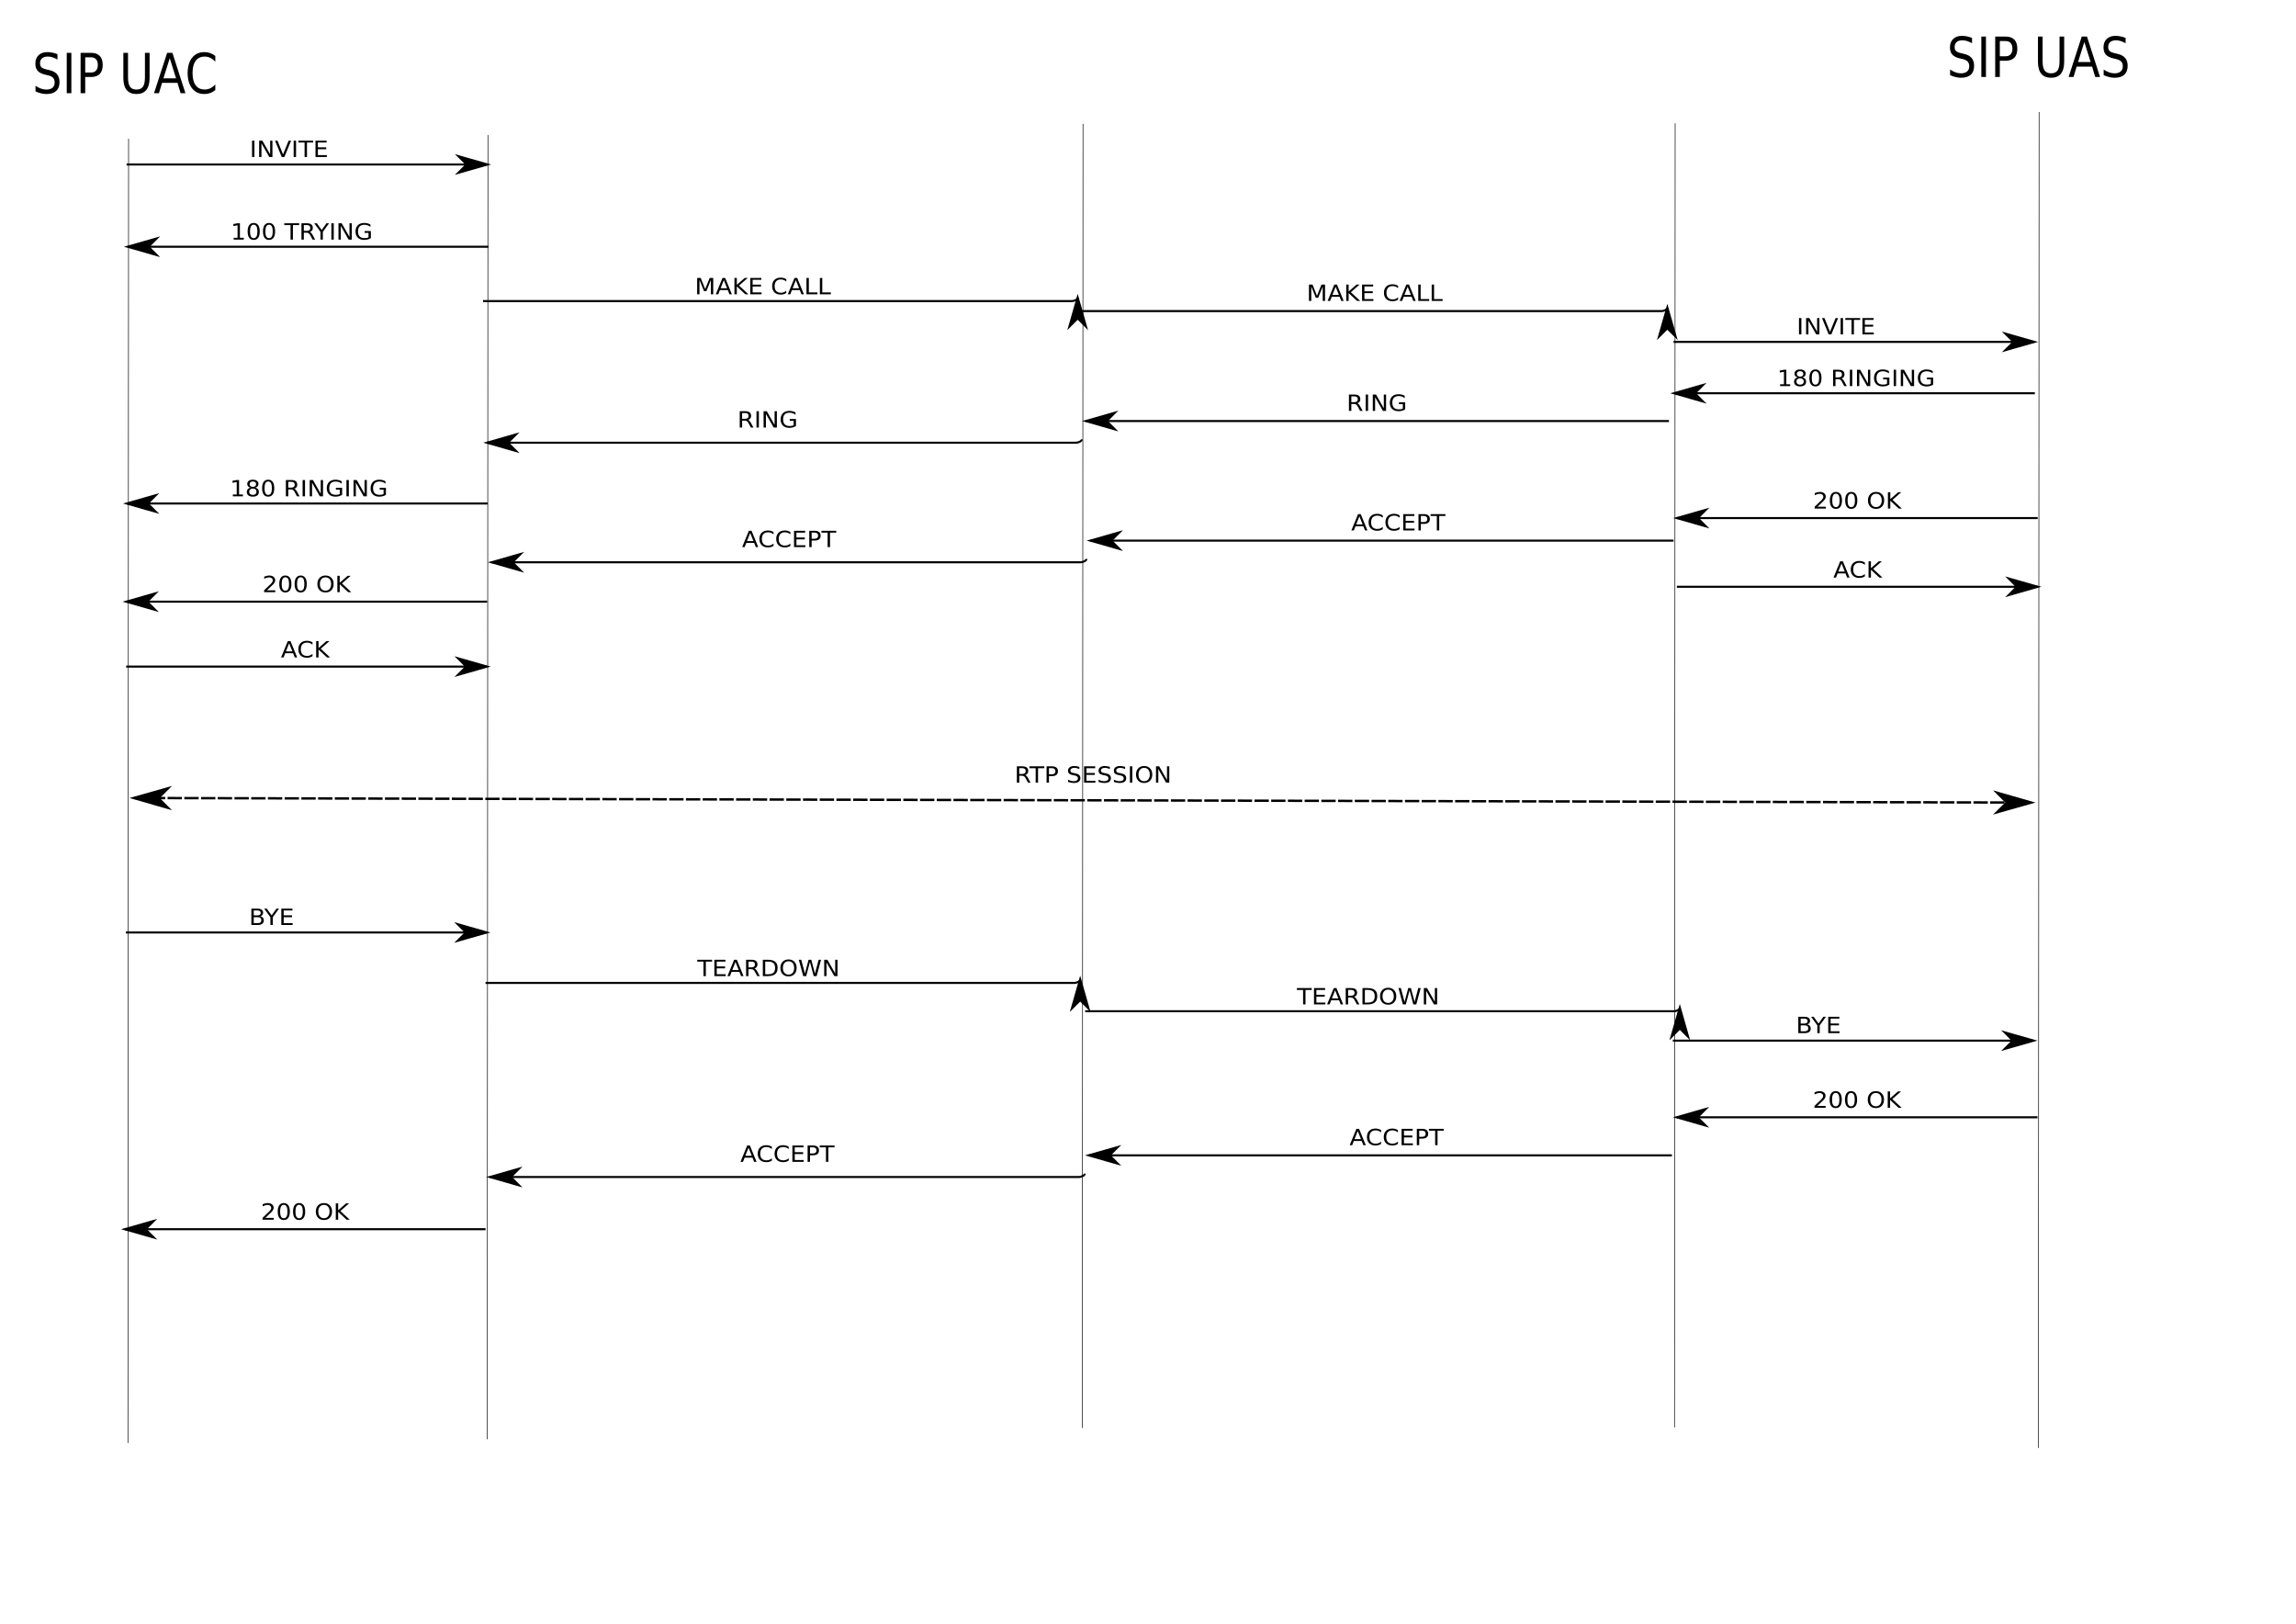
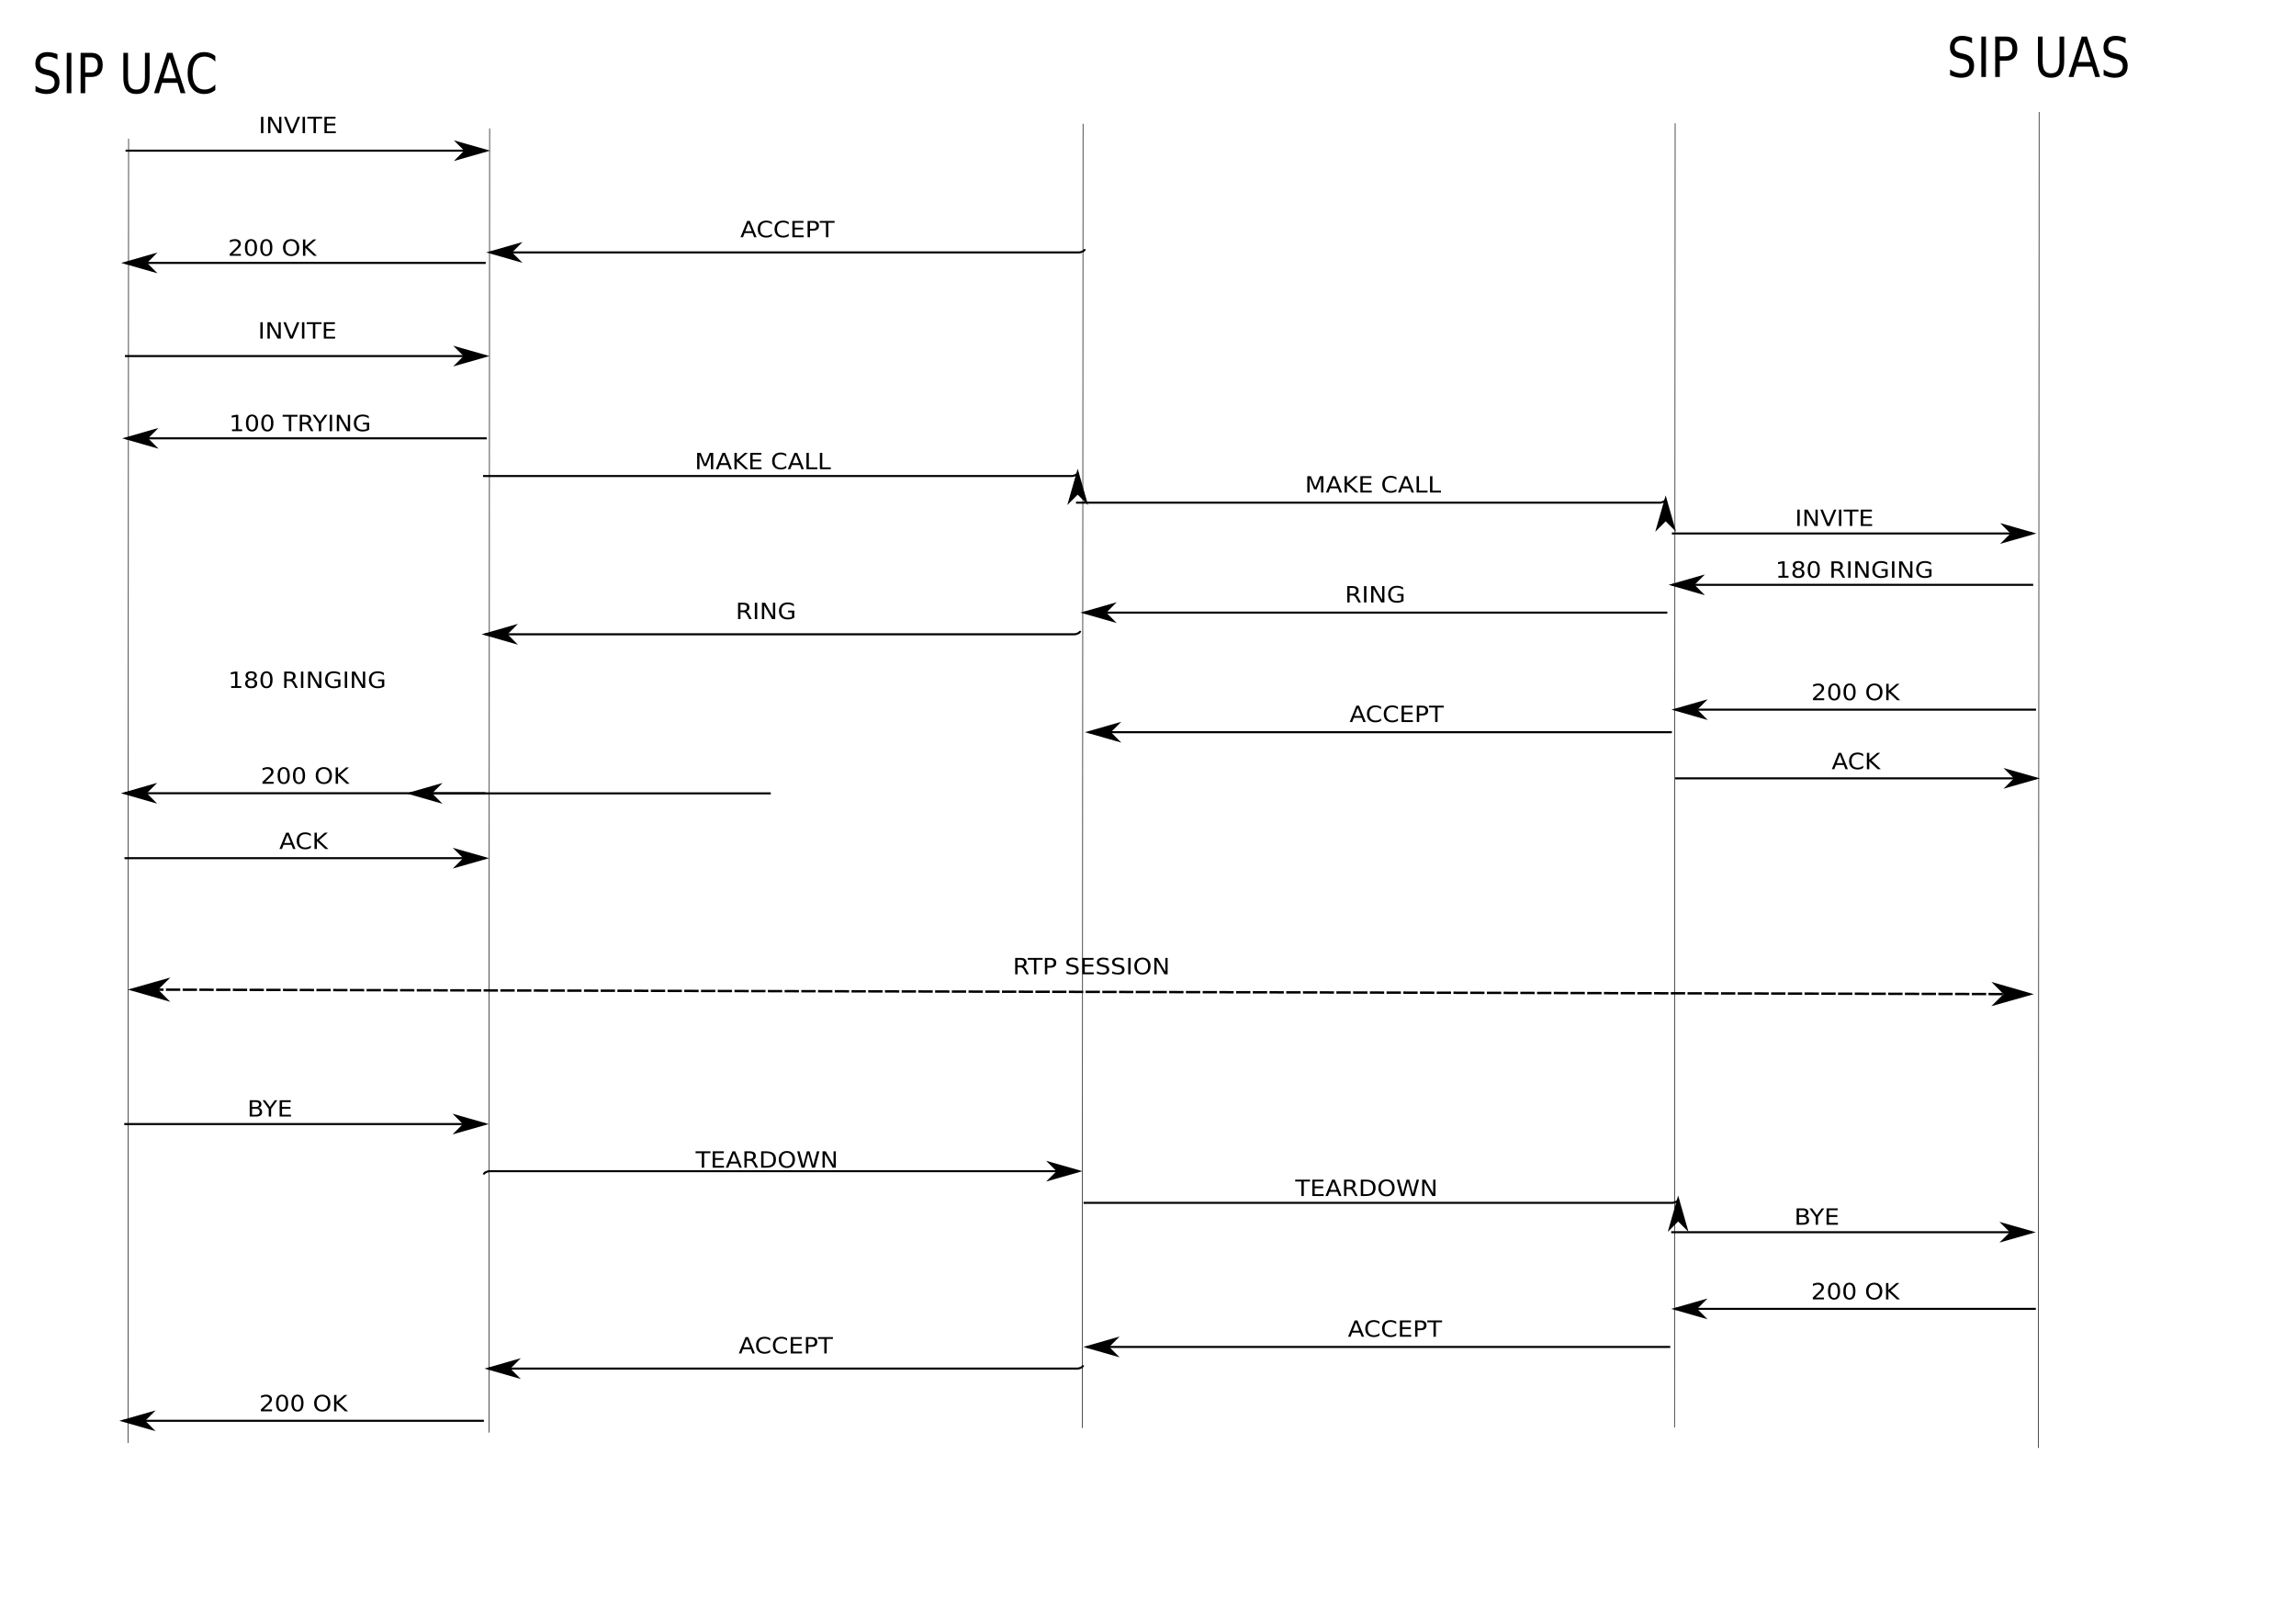
<svg xmlns="http://www.w3.org/2000/svg" width="297mm" height="210mm" id="svg2847" version="1.1">
  <defs id="defs2849">
    <marker orient="auto" refY="0.0" refX="0.0" id="Arrow1Lstart" style="overflow:visible">
      <path id="path3729" d="M 0.0,0.0 L 5.0,-5.0 L -12.5,0.0 L 5.0,5.0 L 0.0,0.0 z " style="fill-rule:evenodd;stroke:#000000;stroke-width:1.0pt;marker-start:none" transform="scale(0.8) translate(12.5,0)" />
    </marker>
    <marker orient="auto" refY="0.0" refX="0.0" id="Arrow1Lend" style="overflow:visible;">
      <path id="path3732" d="M 0.0,0.0 L 5.0,-5.0 L -12.5,0.0 L 5.0,5.0 L 0.0,0.0 z " style="fill-rule:evenodd;stroke:#000000;stroke-width:1.0pt;marker-start:none;" transform="scale(0.8) rotate(180) translate(12.5,0)" />
    </marker>
    <marker orient="auto" refY="0" refX="0" id="Arrow1Lend-0" style="overflow:visible">
      <path id="path3732-6" d="M 0,0 5,-5 -12.5,0 5,5 0,0 z" style="fill-rule:evenodd;stroke:#000000;stroke-width:1pt;marker-start:none" transform="matrix(-0.8,0,0,-0.8,-10,0)" />
    </marker>
    <marker orient="auto" refY="0" refX="0" id="Arrow1Lend-1" style="overflow:visible">
      <path id="path3732-1" d="M 0,0 5,-5 -12.5,0 5,5 0,0 z" style="fill-rule:evenodd;stroke:#000000;stroke-width:1pt;marker-start:none" transform="matrix(-0.8,0,0,-0.8,-10,0)" />
    </marker>
    <marker orient="auto" refY="0" refX="0" id="Arrow1Lstart-9" style="overflow:visible">
      <path id="path3729-3" d="M 0,0 5,-5 -12.5,0 5,5 0,0 z" style="fill-rule:evenodd;stroke:#000000;stroke-width:1pt;marker-start:none" transform="matrix(0.8,0,0,0.8,10,0)" />
    </marker>
    <marker orient="auto" refY="0" refX="0" id="Arrow1Lstart-0" style="overflow:visible">
      <path id="path3729-1" d="M 0,0 5,-5 -12.5,0 5,5 0,0 z" style="fill-rule:evenodd;stroke:#000000;stroke-width:1pt;marker-start:none" transform="matrix(0.8,0,0,0.8,10,0)" />
    </marker>
    <marker orient="auto" refY="0" refX="0" id="marker4693" style="overflow:visible">
      <path id="path4695" d="M 0,0 5,-5 -12.5,0 5,5 0,0 z" style="fill-rule:evenodd;stroke:#000000;stroke-width:1pt;marker-start:none" transform="matrix(0.8,0,0,0.8,10,0)" />
    </marker>
    <marker orient="auto" refY="0" refX="0" id="Arrow1Lend-9" style="overflow:visible">
      <path id="path3732-4" d="M 0,0 5,-5 -12.5,0 5,5 0,0 z" style="fill-rule:evenodd;stroke:#000000;stroke-width:1pt;marker-start:none" transform="matrix(-0.8,0,0,-0.8,-10,0)" />
    </marker>
    <marker orient="auto" refY="0" refX="0" id="Arrow1Lend-7" style="overflow:visible">
      <path id="path3732-8" d="M 0,0 5,-5 -12.5,0 5,5 0,0 z" style="fill-rule:evenodd;stroke:#000000;stroke-width:1pt;marker-start:none" transform="matrix(-0.8,0,0,-0.8,-10,0)" />
    </marker>
    <marker orient="auto" refY="0" refX="0" id="Arrow1Lstart-1" style="overflow:visible">
      <path id="path3729-5" d="M 0,0 5,-5 -12.5,0 5,5 0,0 z" style="fill-rule:evenodd;stroke:#000000;stroke-width:1pt;marker-start:none" transform="matrix(0.8,0,0,0.8,10,0)" />
    </marker>
    <marker orient="auto" refY="0" refX="0" id="Arrow1Lstart-3" style="overflow:visible">
      <path id="path3729-0" d="M 0,0 5,-5 -12.5,0 5,5 0,0 z" style="fill-rule:evenodd;stroke:#000000;stroke-width:1pt;marker-start:none" transform="matrix(0.8,0,0,0.8,10,0)" />
    </marker>
    <marker orient="auto" refY="0" refX="0" id="Arrow1Lend-03" style="overflow:visible">
      <path id="path3732-47" d="M 0,0 5,-5 -12.5,0 5,5 0,0 z" style="fill-rule:evenodd;stroke:#000000;stroke-width:1pt;marker-start:none" transform="matrix(-0.8,0,0,-0.8,-10,0)" />
    </marker>
    <marker orient="auto" refY="0" refX="0" id="Arrow1Lstart-98" style="overflow:visible">
      <path id="path3729-32" d="M 0,0 5,-5 -12.5,0 5,5 0,0 z" style="fill-rule:evenodd;stroke:#000000;stroke-width:1pt;marker-start:none" transform="matrix(0.8,0,0,0.8,10,0)" />
    </marker>
    <marker orient="auto" refY="0" refX="0" id="Arrow1Lend-03-8" style="overflow:visible">
      <path id="path3732-47-7" d="M 0,0 5,-5 -12.5,0 5,5 0,0 z" style="fill-rule:evenodd;stroke:#000000;stroke-width:1pt;marker-start:none" transform="matrix(-0.8,0,0,-0.8,-10,0)" />
    </marker>
    <marker orient="auto" refY="0" refX="0" id="Arrow1Lstart-98-4" style="overflow:visible">
      <path id="path3729-32-1" d="M 0,0 5,-5 -12.5,0 5,5 0,0 z" style="fill-rule:evenodd;stroke:#000000;stroke-width:1pt;marker-start:none" transform="matrix(0.8,0,0,0.8,10,0)" />
    </marker>
    <marker orient="auto" refY="0" refX="0" id="Arrow1Lend-03-0" style="overflow:visible">
      <path id="path3732-47-1" d="M 0,0 5,-5 -12.5,0 5,5 0,0 z" style="fill-rule:evenodd;stroke:#000000;stroke-width:1pt;marker-start:none" transform="matrix(-0.8,0,0,-0.8,-10,0)" />
    </marker>
    <marker orient="auto" refY="0" refX="0" id="Arrow1Lend-4" style="overflow:visible">
      <path id="path3732-9" d="M 0,0 5,-5 -12.5,0 5,5 0,0 z" style="fill-rule:evenodd;stroke:#000000;stroke-width:1pt;marker-start:none" transform="matrix(-0.8,0,0,-0.8,-10,0)" />
    </marker>
    <marker orient="auto" refY="0" refX="0" id="Arrow1Lend-03-7" style="overflow:visible">
      <path id="path3732-47-8" d="M 0,0 5,-5 -12.5,0 5,5 0,0 z" style="fill-rule:evenodd;stroke:#000000;stroke-width:1pt;marker-start:none" transform="matrix(-0.8,0,0,-0.8,-10,0)" />
    </marker>
    <marker orient="auto" refY="0" refX="0" id="Arrow1Lend-03-1" style="overflow:visible">
      <path id="path3732-47-5" d="M 0,0 5,-5 -12.5,0 5,5 0,0 z" style="fill-rule:evenodd;stroke:#000000;stroke-width:1pt;marker-start:none" transform="matrix(-0.8,0,0,-0.8,-10,0)" />
    </marker>
    <marker orient="auto" refY="0" refX="0" id="Arrow1Lstart-98-7" style="overflow:visible">
      <path id="path3729-32-6" d="M 0,0 5,-5 -12.5,0 5,5 0,0 z" style="fill-rule:evenodd;stroke:#000000;stroke-width:1pt;marker-start:none" transform="matrix(0.8,0,0,0.8,10,0)" />
    </marker>
    <marker orient="auto" refY="0" refX="0" id="Arrow1Lend-03-6" style="overflow:visible">
      <path id="path3732-47-6" d="M 0,0 5,-5 -12.5,0 5,5 0,0 z" style="fill-rule:evenodd;stroke:#000000;stroke-width:1pt;marker-start:none" transform="matrix(-0.8,0,0,-0.8,-10,0)" />
    </marker>
+     <marker orient="auto" refY="0" refX="0" id="Arrow1Lstart-05" style="overflow:visible">
+       <path id="path3729-2" d="M 0,0 5,-5 -12.5,0 5,5 0,0 z" style="fill-rule:evenodd;stroke:#000000;stroke-width:1pt;marker-start:none" transform="matrix(0.8,0,0,0.8,10,0)" />
+     </marker>
+     <marker orient="auto" refY="0" refX="0" id="Arrow1Lend-3" style="overflow:visible">
+       <path id="path3732-3" d="M 0,0 5,-5 -12.5,0 5,5 0,0 z" style="fill-rule:evenodd;stroke:#000000;stroke-width:1pt;marker-start:none" transform="matrix(-0.8,0,0,-0.8,-10,0)" />
+     </marker>
  </defs>
  <g id="layer1">
    <path style="fill:none;stroke:#000000;stroke-width:0.307px;stroke-linecap:butt;stroke-linejoin:miter;stroke-opacity:1;display:inline" d="M 62.865,67.844 62.544,705.353" id="path2858" />
    <path style="fill:none;stroke:#000000;stroke-width:0.31px;stroke-linecap:butt;stroke-linejoin:miter;stroke-opacity:1" d="m 996.914,54.792 -0.319,653.002" id="path2858-2" />
    <text xml:space="preserve" style="font-size:24.947px;font-style:normal;font-weight:normal;fill:#000000;fill-opacity:1;stroke:none;font-family:Bitstream Vera Sans" x="17.129" y="41.982" id="text2882" transform="scale(0.9212335,1.085501)">
      <tspan id="tspan2884" x="17.129" y="41.982">SIP UAC</tspan>
    </text>
    <text xml:space="preserve" style="font-size:24.947px;font-style:normal;font-weight:normal;fill:#000000;fill-opacity:1;stroke:none;font-family:Bitstream Vera Sans" x="1033.211" y="34.66" id="text2882-2" transform="scale(0.9212335,1.085501)">
      <tspan id="tspan2884-3" x="1033.211" y="34.66">SIP UAS</tspan>
    </text>
-     <path style="fill:none;stroke:#000000;stroke-width:0.307px;stroke-linecap:butt;stroke-linejoin:miter;stroke-opacity:1" d="M 238.553,66.024 238.231,703.533" id="path2858-4" />
+     <path style="fill:none;stroke:#000000;stroke-width:0.307px;stroke-linecap:butt;stroke-linejoin:miter;stroke-opacity:1" d="M 239.367,62.767 239.046,700.275" id="path2858-4" />
    <path style="fill:none;stroke:#000000;stroke-width:0.307px;stroke-linecap:butt;stroke-linejoin:miter;stroke-opacity:1" d="M 818.986,60.266 818.665,697.775" id="path2858-1" />
-     <path style="fill:none;stroke:#000000;stroke-width:0.999;stroke-linecap:butt;stroke-linejoin:miter;stroke-miterlimit:4;stroke-opacity:1;stroke-dasharray:none;marker-end:url(#Arrow1Lend)" d="m 61.89,80.406 176.305,0" id="path2952" />
-     <text xml:space="preserve" style="font-size:11.363px;font-style:normal;font-weight:normal;fill:#000000;fill-opacity:1;stroke:none;font-family:Bitstream Vera Sans" x="117.707" y="79.586" id="text4174" transform="scale(1.037073,0.9642526)">
-       <tspan id="tspan4176" x="117.707" y="79.586">INVITE</tspan>
+     <path style="fill:none;stroke:#000000;stroke-width:0.999;stroke-linecap:butt;stroke-linejoin:miter;stroke-miterlimit:4;stroke-opacity:1;stroke-dasharray:none;marker-end:url(#Arrow1Lend)" d="m 61.076,174.055 176.305,0" id="path2952" />
+     <text xml:space="preserve" style="font-size:11.363px;font-style:normal;font-weight:normal;fill:#000000;fill-opacity:1;stroke:none;font-family:Bitstream Vera Sans" x="121.633" y="171.64" id="text4174" transform="scale(1.037073,0.9642526)">
+       <tspan id="tspan4176" x="121.633" y="171.64">INVITE</tspan>
    </text>
-     <path style="fill:none;stroke:#000000;stroke-width:0.999;stroke-linecap:butt;stroke-linejoin:miter;stroke-miterlimit:4;stroke-opacity:1;stroke-dasharray:none;marker-end:url(#Arrow1Lend)" d="m 818.199,167.123 176.305,0" id="path2952-0" />
-     <text xml:space="preserve" style="font-size:11.363px;font-style:normal;font-weight:normal;fill:#000000;fill-opacity:1;stroke:none;font-family:Bitstream Vera Sans" x="846.979" y="169.518" id="text4174-8" transform="scale(1.037073,0.9642526)">
-       <tspan id="tspan4176-3" x="846.979" y="169.518">INVITE</tspan>
+     <path style="fill:none;stroke:#000000;stroke-width:0.999;stroke-linecap:butt;stroke-linejoin:miter;stroke-miterlimit:4;stroke-opacity:1;stroke-dasharray:none;marker-end:url(#Arrow1Lend)" d="m 817.384,260.772 176.305,0" id="path2952-0" />
+     <text xml:space="preserve" style="font-size:11.363px;font-style:normal;font-weight:normal;fill:#000000;fill-opacity:1;stroke:none;font-family:Bitstream Vera Sans" x="846.194" y="266.639" id="text4174-8" transform="scale(1.037073,0.9642526)">
+       <tspan id="tspan4176-3" x="846.194" y="266.639">INVITE</tspan>
    </text>
-     <path style="fill:none;stroke:#000000;stroke-width:0.999;stroke-linecap:butt;stroke-linejoin:miter;stroke-miterlimit:4;stroke-opacity:1;stroke-dasharray:none;marker-start:url(#Arrow1Lstart);marker-end:none" d="m 818.536,192.231 176.305,0" id="path2952-0-2" />
-     <text xml:space="preserve" style="font-size:11.363px;font-style:normal;font-weight:normal;fill:#000000;fill-opacity:1;stroke:none;font-family:Bitstream Vera Sans" x="837.768" y="195.736" id="text4174-8-1" transform="scale(1.037073,0.9642526)">
-       <tspan id="tspan4176-3-5" x="837.768" y="195.736">180 RINGING</tspan>
+     <path style="fill:none;stroke:#000000;stroke-width:0.999;stroke-linecap:butt;stroke-linejoin:miter;stroke-miterlimit:4;stroke-opacity:1;stroke-dasharray:none;marker-start:url(#Arrow1Lstart);marker-end:none" d="m 817.722,285.88 176.305,0" id="path2952-0-2" />
+     <text xml:space="preserve" style="font-size:11.363px;font-style:normal;font-weight:normal;fill:#000000;fill-opacity:1;stroke:none;font-family:Bitstream Vera Sans" x="836.982" y="292.857" id="text4174-8-1" transform="scale(1.037073,0.9642526)">
+       <tspan id="tspan4176-3-5" x="836.982" y="292.857">180 RINGING</tspan>
    </text>
-     <path style="fill:none;stroke:#000000;stroke-width:0.999;stroke-linecap:butt;stroke-linejoin:miter;stroke-miterlimit:4;stroke-opacity:1;stroke-dasharray:none;marker-start:url(#Arrow1Lstart);marker-end:none" d="m 819.926,253.245 176.305,0" id="path2952-0-2-7" />
-     <text xml:space="preserve" style="font-size:11.363px;font-style:normal;font-weight:normal;fill:#000000;fill-opacity:1;stroke:none;font-family:Bitstream Vera Sans" x="854.655" y="257.817" id="text4174-8-1-1" transform="scale(1.037073,0.9642526)">
-       <tspan id="tspan4176-3-5-7" x="854.655" y="257.817">200 OK</tspan>
+     <path style="fill:none;stroke:#000000;stroke-width:0.999;stroke-linecap:butt;stroke-linejoin:miter;stroke-miterlimit:4;stroke-opacity:1;stroke-dasharray:none;marker-start:url(#Arrow1Lstart);marker-end:none" d="m 819.112,346.894 176.305,0" id="path2952-0-2-7" />
+     <text xml:space="preserve" style="font-size:11.363px;font-style:normal;font-weight:normal;fill:#000000;fill-opacity:1;stroke:none;font-family:Bitstream Vera Sans" x="853.87" y="354.938" id="text4174-8-1-1" transform="scale(1.037073,0.9642526)">
+       <tspan id="tspan4176-3-5-7" x="853.87" y="354.938">200 OK</tspan>
    </text>
-     <path style="fill:none;stroke:#000000;stroke-width:0.999;stroke-linecap:butt;stroke-linejoin:miter;stroke-miterlimit:4;stroke-opacity:1;stroke-dasharray:none;marker-start:url(#Arrow1Lstart);marker-end:none" d="m 62.089,246.121 176.305,0" id="path2952-0-2-9" />
-     <text xml:space="preserve" style="font-size:11.363px;font-style:normal;font-weight:normal;fill:#000000;fill-opacity:1;stroke:none;font-family:Bitstream Vera Sans" x="108.361" y="251.624" id="text4174-8-1-0" transform="scale(1.037073,0.9642526)">
-       <tspan id="tspan4176-3-5-5" x="108.361" y="251.624">180 RINGING</tspan>
+     <path style="fill:none;stroke:#000000;stroke-width:0.999;stroke-linecap:butt;stroke-linejoin:miter;stroke-miterlimit:4;stroke-opacity:1;stroke-dasharray:none;marker-start:url(#Arrow1Lstart);marker-end:none" d="m 200.527,387.816 176.305,0" id="path2952-0-2-9" />
+     <text xml:space="preserve" style="font-size:11.363px;font-style:normal;font-weight:normal;fill:#000000;fill-opacity:1;stroke:none;font-family:Bitstream Vera Sans" x="107.576" y="348.745" id="text4174-8-1-0" transform="scale(1.037073,0.9642526)">
+       <tspan id="tspan4176-3-5-5" x="107.576" y="348.745">180 RINGING</tspan>
    </text>
-     <path style="fill:none;stroke:#000000;stroke-width:0.999;stroke-linecap:butt;stroke-linejoin:miter;stroke-miterlimit:4;stroke-opacity:1;stroke-dasharray:none;marker-start:url(#Arrow1Lstart);marker-end:none" d="m 61.85,294.105 176.305,0" id="path2952-0-2-7-2" />
-     <text xml:space="preserve" style="font-size:11.363px;font-style:normal;font-weight:normal;fill:#000000;fill-opacity:1;stroke:none;font-family:Bitstream Vera Sans" x="123.678" y="300.192" id="text4174-8-1-1-1" transform="scale(1.037073,0.9642526)">
-       <tspan id="tspan4176-3-5-7-8" x="123.678" y="300.192">200 OK</tspan>
+     <path style="fill:none;stroke:#000000;stroke-width:0.999;stroke-linecap:butt;stroke-linejoin:miter;stroke-miterlimit:4;stroke-opacity:1;stroke-dasharray:none;marker-start:url(#Arrow1Lstart);marker-end:none" d="m 61.036,387.754 176.305,0" id="path2952-0-2-7-2" />
+     <text xml:space="preserve" style="font-size:11.363px;font-style:normal;font-weight:normal;fill:#000000;fill-opacity:1;stroke:none;font-family:Bitstream Vera Sans" x="122.893" y="397.314" id="text4174-8-1-1-1" transform="scale(1.037073,0.9642526)">
+       <tspan id="tspan4176-3-5-7-8" x="122.893" y="397.314">200 OK</tspan>
    </text>
-     <path style="fill:none;stroke:#000000;stroke-width:1.168;stroke-linecap:butt;stroke-linejoin:miter;stroke-miterlimit:4;stroke-opacity:1;stroke-dasharray:7.007, 1.168;stroke-dashoffset:0;marker-start:url(#marker4693);marker-end:url(#Arrow1Lend-1)" d="m 65.586,390.081 927.31,2.231" id="path5151" />
-     <text xml:space="preserve" style="font-size:11.363px;font-style:normal;font-weight:normal;fill:#000000;fill-opacity:1;stroke:none;font-family:Bitstream Vera Sans" x="478.264" y="396.772" id="text4174-8-4" transform="scale(1.037073,0.9642526)">
-       <tspan id="tspan4176-3-4" x="478.264" y="396.772">RTP SESSION</tspan>
+     <path style="fill:none;stroke:#000000;stroke-width:1.168;stroke-linecap:butt;stroke-linejoin:miter;stroke-miterlimit:4;stroke-opacity:1;stroke-dasharray:7.007, 1.168;stroke-dashoffset:0;marker-start:url(#marker4693);marker-end:url(#Arrow1Lend-1)" d="m 64.771,483.73 927.31,2.231" id="path5151" />
+     <text xml:space="preserve" style="font-size:11.363px;font-style:normal;font-weight:normal;fill:#000000;fill-opacity:1;stroke:none;font-family:Bitstream Vera Sans" x="477.478" y="493.893" id="text4174-8-4" transform="scale(1.037073,0.9642526)">
+       <tspan id="tspan4176-3-4" x="477.478" y="493.893">RTP SESSION</tspan>
    </text>
-     <path style="fill:none;stroke:#000000;stroke-width:0.999;stroke-linecap:butt;stroke-linejoin:miter;stroke-miterlimit:4;stroke-opacity:1;stroke-dasharray:none;marker-end:url(#Arrow1Lend)" d="m 61.686,325.843 176.305,0" id="path2952-7" />
-     <text xml:space="preserve" style="font-size:11.363px;font-style:normal;font-weight:normal;fill:#000000;fill-opacity:1;stroke:none;font-family:Bitstream Vera Sans" x="132.43" y="333.278" id="text4174-6" transform="scale(1.037073,0.9642526)">
-       <tspan id="tspan4176-4" x="132.43" y="333.278">ACK</tspan>
+     <path style="fill:none;stroke:#000000;stroke-width:0.999;stroke-linecap:butt;stroke-linejoin:miter;stroke-miterlimit:4;stroke-opacity:1;stroke-dasharray:none;marker-end:url(#Arrow1Lend)" d="m 60.872,419.492 176.305,0" id="path2952-7" />
+     <text xml:space="preserve" style="font-size:11.363px;font-style:normal;font-weight:normal;fill:#000000;fill-opacity:1;stroke:none;font-family:Bitstream Vera Sans" x="131.645" y="430.399" id="text4174-6" transform="scale(1.037073,0.9642526)">
+       <tspan id="tspan4176-4" x="131.645" y="430.399">ACK</tspan>
    </text>
-     <path style="fill:none;stroke:#000000;stroke-width:0.999;stroke-linecap:butt;stroke-linejoin:miter;stroke-miterlimit:4;stroke-opacity:1;stroke-dasharray:none;marker-end:url(#Arrow1Lend)" d="m 61.562,455.813 176.305,0" id="path2952-7-7" />
-     <text xml:space="preserve" style="font-size:11.363px;font-style:normal;font-weight:normal;fill:#000000;fill-opacity:1;stroke:none;font-family:Bitstream Vera Sans" x="117.391" y="468.911" id="text4174-6-1" transform="scale(1.037073,0.9642526)">
-       <tspan id="tspan4176-4-8" x="117.391" y="468.911">BYE</tspan>
+     <path style="fill:none;stroke:#000000;stroke-width:0.999;stroke-linecap:butt;stroke-linejoin:miter;stroke-miterlimit:4;stroke-opacity:1;stroke-dasharray:none;marker-end:url(#Arrow1Lend)" d="m 60.748,549.462 176.305,0" id="path2952-7-7" />
+     <text xml:space="preserve" style="font-size:11.363px;font-style:normal;font-weight:normal;fill:#000000;fill-opacity:1;stroke:none;font-family:Bitstream Vera Sans" x="116.606" y="566.032" id="text4174-6-1" transform="scale(1.037073,0.9642526)">
+       <tspan id="tspan4176-4-8" x="116.606" y="566.032">BYE</tspan>
    </text>
-     <path style="fill:none;stroke:#000000;stroke-width:0.999;stroke-linecap:butt;stroke-linejoin:miter;stroke-miterlimit:4;stroke-opacity:1;stroke-dasharray:none;marker-start:url(#Arrow1Lstart);marker-end:none" d="m 61.085,600.866 176.305,0" id="path2952-0-2-7-2-6" />
-     <text xml:space="preserve" style="font-size:11.363px;font-style:normal;font-weight:normal;fill:#000000;fill-opacity:1;stroke:none;font-family:Bitstream Vera Sans" x="122.94" y="618.326" id="text4174-8-1-1-1-1" transform="scale(1.037073,0.9642526)">
-       <tspan id="tspan4176-3-5-7-8-6" x="122.94" y="618.326">200 OK</tspan>
+     <path style="fill:none;stroke:#000000;stroke-width:0.999;stroke-linecap:butt;stroke-linejoin:miter;stroke-miterlimit:4;stroke-opacity:1;stroke-dasharray:none;marker-start:url(#Arrow1Lstart);marker-end:none" d="m 60.271,694.516 176.305,0" id="path2952-0-2-7-2-6" />
+     <text xml:space="preserve" style="font-size:11.363px;font-style:normal;font-weight:normal;fill:#000000;fill-opacity:1;stroke:none;font-family:Bitstream Vera Sans" x="122.155" y="715.447" id="text4174-8-1-1-1-1" transform="scale(1.037073,0.9642526)">
+       <tspan id="tspan4176-3-5-7-8-6" x="122.155" y="715.447">200 OK</tspan>
    </text>
-     <path style="fill:none;stroke:#000000;stroke-width:0.999;stroke-linecap:butt;stroke-linejoin:miter;stroke-miterlimit:4;stroke-opacity:1;stroke-dasharray:none;marker-start:url(#Arrow1Lstart);marker-end:none" d="m 819.827,546.156 176.305,0" id="path2952-0-2-7-2-4" />
-     <text xml:space="preserve" style="font-size:11.363px;font-style:normal;font-weight:normal;fill:#000000;fill-opacity:1;stroke:none;font-family:Bitstream Vera Sans" x="854.559" y="561.587" id="text4174-8-1-1-1-17" transform="scale(1.037073,0.9642526)">
-       <tspan id="tspan4176-3-5-7-8-8" x="854.559" y="561.587">200 OK</tspan>
+     <path style="fill:none;stroke:#000000;stroke-width:0.999;stroke-linecap:butt;stroke-linejoin:miter;stroke-miterlimit:4;stroke-opacity:1;stroke-dasharray:none;marker-start:url(#Arrow1Lstart);marker-end:none" d="m 819.013,639.805 176.305,0" id="path2952-0-2-7-2-4" />
+     <text xml:space="preserve" style="font-size:11.363px;font-style:normal;font-weight:normal;fill:#000000;fill-opacity:1;stroke:none;font-family:Bitstream Vera Sans" x="853.774" y="658.708" id="text4174-8-1-1-1-17" transform="scale(1.037073,0.9642526)">
+       <tspan id="tspan4176-3-5-7-8-8" x="853.774" y="658.708">200 OK</tspan>
    </text>
-     <path style="fill:none;stroke:#000000;stroke-width:0.999;stroke-linecap:butt;stroke-linejoin:miter;stroke-miterlimit:4;stroke-opacity:1;stroke-dasharray:none;marker-end:url(#Arrow1Lend)" d="m 817.861,508.683 176.305,0" id="path2952-7-7-0" />
-     <text xml:space="preserve" style="font-size:11.363px;font-style:normal;font-weight:normal;fill:#000000;fill-opacity:1;stroke:none;font-family:Bitstream Vera Sans" x="846.654" y="523.741" id="text4174-6-1-5" transform="scale(1.037073,0.9642526)">
-       <tspan id="tspan4176-4-8-1" x="846.654" y="523.741">BYE</tspan>
+     <path style="fill:none;stroke:#000000;stroke-width:0.999;stroke-linecap:butt;stroke-linejoin:miter;stroke-miterlimit:4;stroke-opacity:1;stroke-dasharray:none;marker-end:url(#Arrow1Lend)" d="m 817.047,602.332 176.305,0" id="path2952-7-7-0" />
+     <text xml:space="preserve" style="font-size:11.363px;font-style:normal;font-weight:normal;fill:#000000;fill-opacity:1;stroke:none;font-family:Bitstream Vera Sans" x="845.869" y="620.862" id="text4174-6-1-5" transform="scale(1.037073,0.9642526)">
+       <tspan id="tspan4176-4-8-1" x="845.869" y="620.862">BYE</tspan>
    </text>
    <path style="fill:none;stroke:#000000;stroke-width:0.307px;stroke-linecap:butt;stroke-linejoin:miter;stroke-opacity:1" d="M 529.483,60.515 529.161,698.023" id="path2858-4-3" />
-     <path style="fill:none;stroke:#000000;stroke-width:0.999;stroke-linecap:butt;stroke-linejoin:miter;stroke-miterlimit:4;stroke-opacity:1;stroke-dasharray:none;marker-start:url(#Arrow1Lstart);marker-end:none" d="m 62.501,120.615 176.305,0" id="path2952-0-2-9-8" />
-     <text xml:space="preserve" style="font-size:11.363px;font-style:normal;font-weight:normal;fill:#000000;fill-opacity:1;stroke:none;font-family:Bitstream Vera Sans" x="108.758" y="121.465" id="text4174-8-1-0-5" transform="scale(1.037073,0.9642526)">
-       <tspan id="tspan4176-3-5-5-7" x="108.758" y="121.465">100 TRYING</tspan>
+     <path style="fill:none;stroke:#000000;stroke-width:0.999;stroke-linecap:butt;stroke-linejoin:miter;stroke-miterlimit:4;stroke-opacity:1;stroke-dasharray:none;marker-start:url(#Arrow1Lstart);marker-end:none" d="m 61.686,214.264 176.305,0" id="path2952-0-2-9-8" />
+     <text xml:space="preserve" style="font-size:11.363px;font-style:normal;font-weight:normal;fill:#000000;fill-opacity:1;stroke:none;font-family:Bitstream Vera Sans" x="107.973" y="218.586" id="text4174-8-1-0-5" transform="scale(1.037073,0.9642526)">
+       <tspan id="tspan4176-3-5-5-7" x="107.973" y="218.586">100 TRYING</tspan>
    </text>
-     <text xml:space="preserve" style="font-size:11.363px;font-style:normal;font-weight:normal;fill:#000000;fill-opacity:1;stroke:none;font-family:Bitstream Vera Sans" x="327.545" y="149.179" id="text4174-0" transform="scale(1.037073,0.9642526)">
-       <tspan id="tspan4176-0" x="327.545" y="149.179">MAKE CALL</tspan>
+     <text xml:space="preserve" style="font-size:11.363px;font-style:normal;font-weight:normal;fill:#000000;fill-opacity:1;stroke:none;font-family:Bitstream Vera Sans" x="327.545" y="237.855" id="text4174-0" transform="scale(1.037073,0.9642526)">
+       <tspan id="tspan4176-0" x="327.545" y="237.855">MAKE CALL</tspan>
    </text>
-     <path style="fill:none;stroke:#000000;stroke-width:1px;stroke-linecap:butt;stroke-linejoin:miter;stroke-opacity:1;marker-end:url(#Arrow1Lend-03)" d="m 236.159,147.182 287.72,0 c 1.5,0 3,-0.814 3,-1.629 l 0,0" id="path4816" />
-     <path style="fill:none;stroke:#000000;stroke-width:1px;stroke-linecap:butt;stroke-linejoin:miter;stroke-opacity:1;marker-end:url(#Arrow1Lend-03)" d="m 526.879,152.068 285.277,0 c 1.5,0 3,-0.814 3,-1.629 l 0,0" id="path5024" />
-     <text xml:space="preserve" style="font-size:11.363px;font-style:normal;font-weight:normal;fill:#000000;fill-opacity:1;stroke:none;font-family:Bitstream Vera Sans" x="615.97" y="152.552" id="text4174-0-5" transform="scale(1.037073,0.9642526)">
-       <tspan id="tspan4176-0-4" x="615.97" y="152.552">MAKE CALL</tspan>
+     <path style="fill:none;stroke:#000000;stroke-width:1px;stroke-linecap:butt;stroke-linejoin:miter;stroke-opacity:1;marker-end:url(#Arrow1Lend-03)" d="m 236.159,232.688 287.72,0 c 1.5,0 3,-0.814 3,-1.629 l 0,0" id="path4816" />
+     <path style="fill:none;stroke:#000000;stroke-width:1px;stroke-linecap:butt;stroke-linejoin:miter;stroke-opacity:1;marker-end:url(#Arrow1Lend-03)" d="m 526.065,245.717 285.277,0 c 1.5,0 3,-0.814 3,-1.629 l 0,0" id="path5024" />
+     <text xml:space="preserve" style="font-size:11.363px;font-style:normal;font-weight:normal;fill:#000000;fill-opacity:1;stroke:none;font-family:Bitstream Vera Sans" x="615.185" y="249.673" id="text4174-0-5" transform="scale(1.037073,0.9642526)">
+       <tspan id="tspan4176-0-4" x="615.185" y="249.673">MAKE CALL</tspan>
    </text>
-     <path style="fill:none;stroke:#000000;stroke-width:1px;stroke-linecap:butt;stroke-linejoin:miter;stroke-opacity:1;marker-end:url(#Arrow1Lend-03)" d="m 815.971,205.814 -285.02,0" id="path5253" />
-     <path style="fill:none;stroke:#000000;stroke-width:1px;stroke-linecap:butt;stroke-linejoin:miter;stroke-opacity:1;marker-start:url(#Arrow1Lstart-98);marker-end:none" d="m 238.195,216.401 287.72,0 c 1.5,0 3,-0.814 3,-1.629 l 0,0" id="path4816-1" />
-     <text xml:space="preserve" style="font-size:11.363px;font-style:normal;font-weight:normal;fill:#000000;fill-opacity:1;stroke:none;font-family:Bitstream Vera Sans" x="634.815" y="208.291" id="text4174-0-5-6" transform="scale(1.037073,0.9642526)">
-       <tspan id="tspan4176-0-4-5" x="634.815" y="208.291">RING</tspan>
+     <path style="fill:none;stroke:#000000;stroke-width:1px;stroke-linecap:butt;stroke-linejoin:miter;stroke-opacity:1;marker-end:url(#Arrow1Lend-03)" d="m 815.156,299.464 -285.02,0" id="path5253" />
+     <path style="fill:none;stroke:#000000;stroke-width:1px;stroke-linecap:butt;stroke-linejoin:miter;stroke-opacity:1;marker-start:url(#Arrow1Lstart-98);marker-end:none" d="m 237.381,310.05 287.72,0 c 1.5,0 3,-0.814 3,-1.629 l 0,0" id="path4816-1" />
+     <text xml:space="preserve" style="font-size:11.363px;font-style:normal;font-weight:normal;fill:#000000;fill-opacity:1;stroke:none;font-family:Bitstream Vera Sans" x="634.03" y="305.412" id="text4174-0-5-6" transform="scale(1.037073,0.9642526)">
+       <tspan id="tspan4176-0-4-5" x="634.03" y="305.412">RING</tspan>
    </text>
-     <text xml:space="preserve" style="font-size:11.363px;font-style:normal;font-weight:normal;fill:#000000;fill-opacity:1;stroke:none;font-family:Bitstream Vera Sans" x="347.622" y="216.736" id="text4174-0-5-6-8" transform="scale(1.037073,0.9642526)">
-       <tspan id="tspan4176-0-4-5-9" x="347.622" y="216.736">RING</tspan>
+     <text xml:space="preserve" style="font-size:11.363px;font-style:normal;font-weight:normal;fill:#000000;fill-opacity:1;stroke:none;font-family:Bitstream Vera Sans" x="346.837" y="313.857" id="text4174-0-5-6-8" transform="scale(1.037073,0.9642526)">
+       <tspan id="tspan4176-0-4-5-9" x="346.837" y="313.857">RING</tspan>
    </text>
-     <path style="fill:none;stroke:#000000;stroke-width:1px;stroke-linecap:butt;stroke-linejoin:miter;stroke-opacity:1;marker-end:url(#Arrow1Lend-03)" d="m 817.396,564.761 -285.02,0" id="path5253-3" />
-     <path style="fill:none;stroke:#000000;stroke-width:1px;stroke-linecap:butt;stroke-linejoin:miter;stroke-opacity:1;marker-start:url(#Arrow1Lstart-98);marker-end:none" d="m 239.62,575.347 287.72,0 c 1.5,0 3,-0.814 3,-1.629 l 0,0" id="path4816-1-9" />
-     <text xml:space="preserve" style="font-size:11.363px;font-style:normal;font-weight:normal;fill:#000000;fill-opacity:1;stroke:none;font-family:Bitstream Vera Sans" x="636.19" y="580.544" id="text4174-0-5-6-6" transform="scale(1.037073,0.9642526)">
-       <tspan id="tspan4176-0-4-5-6" x="636.19" y="580.544">ACCEPT</tspan>
+     <path style="fill:none;stroke:#000000;stroke-width:1px;stroke-linecap:butt;stroke-linejoin:miter;stroke-opacity:1;marker-end:url(#Arrow1Lend-03)" d="m 816.581,658.41 -285.02,0" id="path5253-3" />
+     <path style="fill:none;stroke:#000000;stroke-width:1px;stroke-linecap:butt;stroke-linejoin:miter;stroke-opacity:1;marker-start:url(#Arrow1Lstart-98);marker-end:none" d="m 238.806,668.997 287.72,0 c 1.5,0 3,-0.814 3,-1.629 l 0,0" id="path4816-1-9" />
+     <text xml:space="preserve" style="font-size:11.363px;font-style:normal;font-weight:normal;fill:#000000;fill-opacity:1;stroke:none;font-family:Bitstream Vera Sans" x="635.404" y="677.666" id="text4174-0-5-6-6" transform="scale(1.037073,0.9642526)">
+       <tspan id="tspan4176-0-4-5-6" x="635.404" y="677.666">ACCEPT</tspan>
    </text>
-     <text xml:space="preserve" style="font-size:11.363px;font-style:normal;font-weight:normal;fill:#000000;fill-opacity:1;stroke:none;font-family:Bitstream Vera Sans" x="348.996" y="588.99" id="text4174-0-5-6-8-5" transform="scale(1.037073,0.9642526)">
-       <tspan id="tspan4176-0-4-5-9-4" x="348.996" y="588.99">ACCEPT</tspan>
+     <text xml:space="preserve" style="font-size:11.363px;font-style:normal;font-weight:normal;fill:#000000;fill-opacity:1;stroke:none;font-family:Bitstream Vera Sans" x="348.211" y="686.111" id="text4174-0-5-6-8-5" transform="scale(1.037073,0.9642526)">
+       <tspan id="tspan4176-0-4-5-9-4" x="348.211" y="686.111">ACCEPT</tspan>
    </text>
-     <path style="fill:none;stroke:#000000;stroke-width:0.999;stroke-linecap:butt;stroke-linejoin:miter;stroke-miterlimit:4;stroke-opacity:1;stroke-dasharray:none;marker-end:url(#Arrow1Lend)" d="m 819.839,286.827 176.305,0" id="path2952-7-75" />
-     <text xml:space="preserve" style="font-size:11.363px;font-style:normal;font-weight:normal;fill:#000000;fill-opacity:1;stroke:none;font-family:Bitstream Vera Sans" x="864.265" y="292.815" id="text4174-6-0" transform="scale(1.037073,0.9642526)">
-       <tspan id="tspan4176-4-2" x="864.265" y="292.815">ACK</tspan>
+     <path style="fill:none;stroke:#000000;stroke-width:0.999;stroke-linecap:butt;stroke-linejoin:miter;stroke-miterlimit:4;stroke-opacity:1;stroke-dasharray:none;marker-end:url(#Arrow1Lend)" d="m 819.024,380.476 176.305,0" id="path2952-7-75" />
+     <text xml:space="preserve" style="font-size:11.363px;font-style:normal;font-weight:normal;fill:#000000;fill-opacity:1;stroke:none;font-family:Bitstream Vera Sans" x="863.48" y="389.936" id="text4174-6-0" transform="scale(1.037073,0.9642526)">
+       <tspan id="tspan4176-4-2" x="863.48" y="389.936">ACK</tspan>
    </text>
-     <text xml:space="preserve" style="font-size:11.363px;font-style:normal;font-weight:normal;fill:#000000;fill-opacity:1;stroke:none;font-family:Bitstream Vera Sans" x="328.723" y="494.827" id="text4174-0-9" transform="scale(1.037073,0.9642526)">
-       <tspan id="tspan4176-0-6" x="328.723" y="494.827">TEARDOWN</tspan>
+     <text xml:space="preserve" style="font-size:11.363px;font-style:normal;font-weight:normal;fill:#000000;fill-opacity:1;stroke:none;font-family:Bitstream Vera Sans" x="327.938" y="591.948" id="text4174-0-9" transform="scale(1.037073,0.9642526)">
+       <tspan id="tspan4176-0-6" x="327.938" y="591.948">TEARDOWN</tspan>
    </text>
-     <path style="fill:none;stroke:#000000;stroke-width:1px;stroke-linecap:butt;stroke-linejoin:miter;stroke-opacity:1;marker-end:url(#Arrow1Lend-03)" d="m 237.381,480.474 287.72,0 c 1.5,0 3,-0.814 3,-1.629 l 0,0" id="path4816-11" />
-     <text xml:space="preserve" style="font-size:11.363px;font-style:normal;font-weight:normal;fill:#000000;fill-opacity:1;stroke:none;font-family:Bitstream Vera Sans" x="611.407" y="509.184" id="text4174-0-9-1" transform="scale(1.037073,0.9642526)">
-       <tspan id="tspan4176-0-6-0" x="611.407" y="509.184">TEARDOWN</tspan>
+     <path style="fill:none;stroke:#000000;stroke-width:1px;stroke-linecap:butt;stroke-linejoin:miter;stroke-opacity:1;marker-end:url(#Arrow1Lend-03)" d="m 236.566,574.123 0,0 c 0,-0.814 1.5,-1.629 3,-1.629 l 287.72,0" id="path4816-11" />
+     <text xml:space="preserve" style="font-size:11.363px;font-style:normal;font-weight:normal;fill:#000000;fill-opacity:1;stroke:none;font-family:Bitstream Vera Sans" x="610.621" y="606.305" id="text4174-0-9-1" transform="scale(1.037073,0.9642526)">
+       <tspan id="tspan4176-0-6-0" x="610.621" y="606.305">TEARDOWN</tspan>
    </text>
-     <path style="fill:none;stroke:#000000;stroke-width:1px;stroke-linecap:butt;stroke-linejoin:miter;stroke-opacity:1;marker-end:url(#Arrow1Lend-03)" d="m 530.544,494.318 287.72,0 c 1.5,0 3,-0.814 3,-1.629 l 0,0" id="path4816-11-8" />
-     <path style="fill:none;stroke:#000000;stroke-width:1px;stroke-linecap:butt;stroke-linejoin:miter;stroke-opacity:1;marker-end:url(#Arrow1Lend-03)" d="m 818.21,264.269 -285.02,0" id="path5253-3-2" />
-     <path style="fill:none;stroke:#000000;stroke-width:1px;stroke-linecap:butt;stroke-linejoin:miter;stroke-opacity:1;marker-start:url(#Arrow1Lstart-98);marker-end:none" d="m 240.434,274.855 287.72,0 c 1.5,0 3,-0.814 3,-1.629 l 0,0" id="path4816-1-9-8" />
-     <text xml:space="preserve" style="font-size:11.363px;font-style:normal;font-weight:normal;fill:#000000;fill-opacity:1;stroke:none;font-family:Bitstream Vera Sans" x="636.975" y="268.912" id="text4174-0-5-6-6-7" transform="scale(1.037073,0.9642526)">
-       <tspan id="tspan4176-0-4-5-6-5" x="636.975" y="268.912">ACCEPT</tspan>
+     <path style="fill:none;stroke:#000000;stroke-width:1px;stroke-linecap:butt;stroke-linejoin:miter;stroke-opacity:1;marker-end:url(#Arrow1Lend-03)" d="m 529.729,587.967 287.72,0 c 1.5,0 3,-0.814 3,-1.629 l 0,0" id="path4816-11-8" />
+     <path style="fill:none;stroke:#000000;stroke-width:1px;stroke-linecap:butt;stroke-linejoin:miter;stroke-opacity:1;marker-end:url(#Arrow1Lend-03)" d="m 817.396,357.918 -285.02,0" id="path5253-3-2" />
+     <path style="fill:none;stroke:#000000;stroke-width:1px;stroke-linecap:butt;stroke-linejoin:miter;stroke-opacity:1;marker-start:url(#Arrow1Lstart-98);marker-end:none" d="m 239.62,123.388 287.72,0 c 1.5,0 3,-0.814 3,-1.629 l 0,0" id="path4816-1-9-8" />
+     <text xml:space="preserve" style="font-size:11.363px;font-style:normal;font-weight:normal;fill:#000000;fill-opacity:1;stroke:none;font-family:Bitstream Vera Sans" x="636.19" y="366.033" id="text4174-0-5-6-6-7" transform="scale(1.037073,0.9642526)">
+       <tspan id="tspan4176-0-4-5-6-5" x="636.19" y="366.033">ACCEPT</tspan>
    </text>
-     <text xml:space="preserve" style="font-size:11.363px;font-style:normal;font-weight:normal;fill:#000000;fill-opacity:1;stroke:none;font-family:Bitstream Vera Sans" x="349.781" y="277.358" id="text4174-0-5-6-8-5-1" transform="scale(1.037073,0.9642526)">
-       <tspan id="tspan4176-0-4-5-9-4-6" x="349.781" y="277.358">ACCEPT</tspan>
+     <text xml:space="preserve" style="font-size:11.363px;font-style:normal;font-weight:normal;fill:#000000;fill-opacity:1;stroke:none;font-family:Bitstream Vera Sans" x="348.996" y="120.275" id="text4174-0-5-6-8-5-1" transform="scale(1.037073,0.9642526)">
+       <tspan id="tspan4176-0-4-5-9-4-6" x="348.996" y="120.275">ACCEPT</tspan>
+     </text>
+     <path style="fill:none;stroke:#000000;stroke-width:0.999;stroke-linecap:butt;stroke-linejoin:miter;stroke-miterlimit:4;stroke-opacity:1;stroke-dasharray:none;marker-end:url(#Arrow1Lend)" d="m 61.381,73.651 176.305,0" id="path2952-1" />
+     <text xml:space="preserve" style="font-size:11.363px;font-style:normal;font-weight:normal;fill:#000000;fill-opacity:1;stroke:none;font-family:Bitstream Vera Sans" x="121.927" y="67.514" id="text4174-9" transform="scale(1.037073,0.9642526)">
+       <tspan id="tspan4176-42" x="121.927" y="67.514">INVITE</tspan>
+     </text>
+     <path style="fill:none;stroke:#000000;stroke-width:0.999;stroke-linecap:butt;stroke-linejoin:miter;stroke-miterlimit:4;stroke-opacity:1;stroke-dasharray:none;marker-start:url(#Arrow1Lstart);marker-end:none" d="m 61.177,128.518 176.305,0" id="path2952-0-2-9-8-4" />
+     <text xml:space="preserve" style="font-size:11.363px;font-style:normal;font-weight:normal;fill:#000000;fill-opacity:1;stroke:none;font-family:Bitstream Vera Sans" x="107.482" y="129.661" id="text4174-8-1-0-5-0" transform="scale(1.037073,0.9642526)">
+       <tspan id="tspan4176-3-5-5-7-1" x="107.482" y="129.661">200 OK</tspan>
    </text>
  </g>
</svg>
